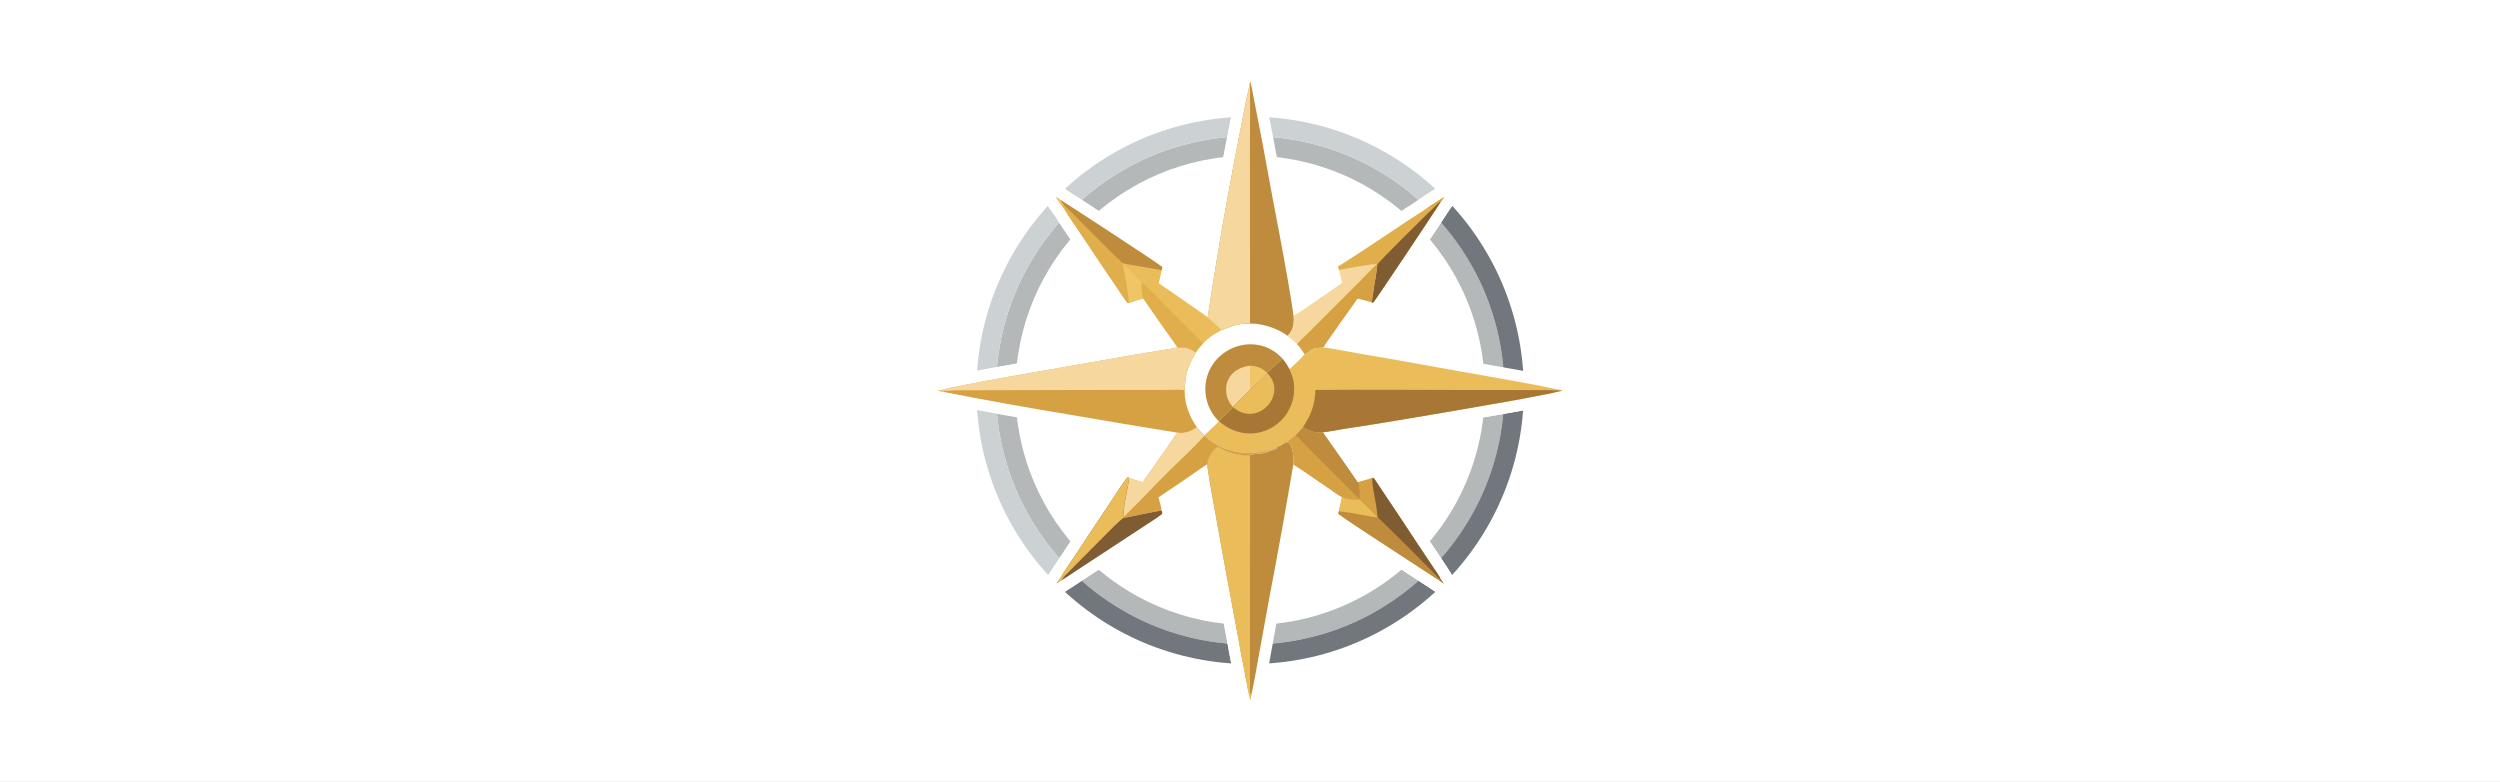
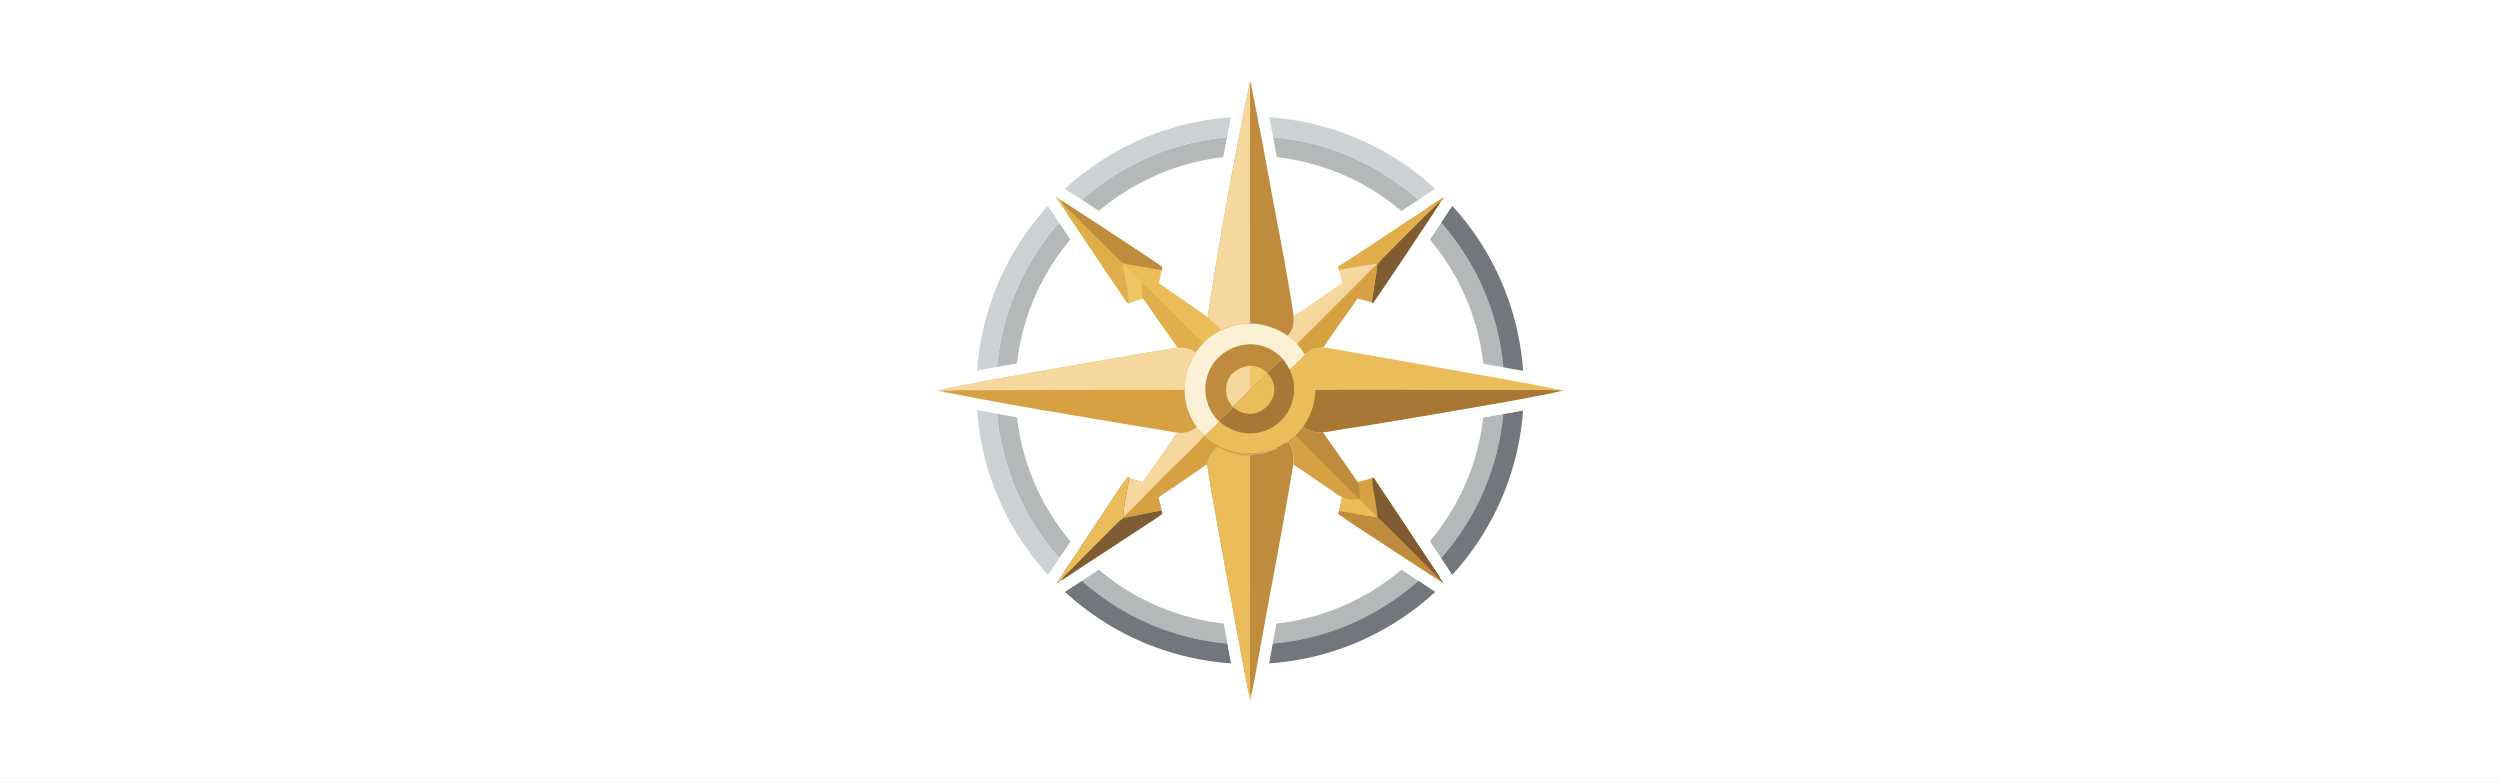
<svg xmlns="http://www.w3.org/2000/svg" width="1600" height="500" viewBox="0 0 1600 500">
  <rect width="1600" height="500" fill="#ffffff" />
  <svg x="563.51" y="13.51" width="472.98" height="472.98" viewBox="0 0 2048 2048">
    <defs>
      <clipPath id="ul">
        <path d="M 2224.326 -176.778 L -175.674 -176.778 L -175.674 2223.222 Z" />
      </clipPath>
      <clipPath id="lr">
        <path d="M 2224.326 -176.778 L 2224.326 2223.222 L -175.674 2223.222 Z" />
      </clipPath>
      <mask id="gaps" maskUnits="userSpaceOnUse" x="0" y="0" width="2048" height="2048">
        <rect width="2048" height="2048" fill="#fff" />
        <g fill="#000" stroke="#000" stroke-width="64" stroke-linejoin="round">
          <path d="M 1024.06 838.028 C 1060.34 837.754 1099.23 850.883 1128.51 872.141 C 1137.54 879.36 1146.24 886.972 1154.59 894.953 C 1162.15 903.128 1169.71 913.459 1175.57 922.907 C 1177.17 923.751 1190.45 913.012 1193.48 911.141 C 1205.16 903.911 1215.81 906.238 1227.78 904.082 C 1258.12 908.274 1293.96 915.614 1324.78 920.924 C 1400.77 933.845 1476.69 947.236 1552.52 961.097 L 1774.9 1000.69 C 1810.55 1007.03 1846.07 1014.09 1881.43 1021.88 C 1882.85 1021.99 1887.29 1022.33 1888.09 1023.64 C 1887.61 1025.2 1883.59 1025.48 1882.31 1025.59 C 1857.25 1031.96 1831.67 1036.57 1806.27 1041.41 C 1767.66 1048.92 1728.94 1055.93 1690.14 1062.44 C 1603.14 1077.79 1516.06 1092.67 1428.89 1107.08 C 1380.79 1115.23 1332.6 1122.91 1284.34 1130.12 C 1272.39 1131.99 1236.33 1139.02 1226.28 1139.3 C 1200.98 1141.69 1191.48 1136.77 1170.46 1125.31 C 1163.73 1133.56 1158.46 1140.72 1150.19 1147.4 C 1146.77 1148.89 1130.73 1161.46 1128.19 1164.36 C 1124.15 1166.61 1119.73 1169.13 1115.86 1171.67 C 1097.3 1183.85 1077.18 1189.63 1055.51 1194.3 C 1051.71 1193.48 1024.47 1197.62 1016.16 1197.08 C 978.601 1194.63 943.06 1184.43 912.805 1161.24 C 907.473 1157.15 902.577 1152.13 897.207 1148.85 L 897.15 1148.12 C 889.921 1141.3 883.278 1133.29 876.978 1125.62 C 857.503 1099.3 843.13 1062.25 842.948 1029.24 C 844.027 978.838 848.822 961.6 873.462 918.577 C 878.155 910.148 887.499 900.084 894.091 892.668 C 910.371 876.017 924.603 866.835 944.789 856.372 C 976.972 844.55 987.644 838.129 1024.06 838.028 z" />
          <path d="M 937.541 1108.88 C 912.64 1085.04 898.699 1049.26 900.228 1014.88 C 905.063 906.198 1040.29 853.244 1114.97 936.296 C 1104.35 943.518 1077.23 971.523 1070.55 974.237 C 1071.3 974.989 1072.04 975.752 1072.76 976.528 C 1069.64 980.557 1058.49 989.794 1054.05 993.516 C 1044.93 1001.16 1034.22 1013.32 1025.28 1020.14 C 1009.67 1036.54 993.349 1054 976.479 1068.98 L 977.484 1070.13 C 966.18 1082.05 947.807 1097.63 938.329 1109.08 L 937.541 1108.88 z" />
          <path d="M 976.479 1068.98 C 966.258 1058.37 959.851 1044.67 958.266 1030.02 C 953.536 986.891 983.348 959.642 1023.93 955.009 C 1048.43 959.032 1050.46 958.272 1070.55 974.237 C 1071.3 974.989 1072.04 975.752 1072.76 976.528 C 1069.64 980.557 1058.49 989.794 1054.05 993.516 C 1044.93 1001.16 1034.22 1013.32 1025.28 1020.14 C 1009.67 1036.54 993.349 1054 976.479 1068.98 z" />
          <path d="M 1023.93 955.009 C 1048.43 959.032 1050.46 958.272 1070.55 974.237 C 1071.3 974.989 1072.04 975.752 1072.76 976.528 C 1069.64 980.557 1058.49 989.794 1054.05 993.516 C 1044.93 1001.16 1034.22 1013.32 1025.28 1020.14 C 1023.29 1010.75 1024.13 966.982 1023.93 955.009 z" />
          <path d="M 1881.43 1021.88 C 1882.85 1021.99 1887.29 1022.33 1888.09 1023.64 C 1887.61 1025.2 1883.59 1025.48 1882.31 1025.59 C 1857.25 1031.96 1831.67 1036.57 1806.27 1041.41 C 1767.66 1048.92 1728.94 1055.93 1690.14 1062.44 C 1603.14 1077.79 1516.06 1092.67 1428.89 1107.08 C 1380.79 1115.23 1332.6 1122.91 1284.34 1130.12 C 1272.39 1131.99 1236.33 1139.02 1226.28 1139.3 C 1200.98 1141.69 1191.48 1136.77 1170.46 1125.31 C 1192.6 1093.75 1204.52 1061.11 1205.18 1022.19 C 1340.25 1020.85 1476.83 1022.23 1612 1022.25 L 1783.37 1022.39 C 1811.48 1022.52 1844.75 1021.92 1872.55 1023.37 C 1876.06 1022.94 1877.99 1022.67 1881.43 1021.88 z" />
          <path d="M 1881.43 1021.88 C 1882.85 1021.99 1887.29 1022.33 1888.09 1023.64 C 1887.61 1025.2 1883.59 1025.48 1882.31 1025.59 C 1878.41 1023.51 1877.03 1024 1872.55 1023.37 C 1876.06 1022.94 1877.99 1022.67 1881.43 1021.88 z" />
          <path d="M 1114.97 936.296 C 1122.62 946.416 1127.07 953.413 1133.37 964.443 C 1137.23 974.227 1142.69 986.454 1144.48 996.676 C 1154.87 1056.05 1122.67 1113.63 1066.59 1134.98 C 1036.29 1146.27 1002.75 1145.08 973.334 1131.66 C 959.122 1125.26 950.209 1118.86 938.329 1109.08 C 947.807 1097.63 966.18 1082.05 977.484 1070.13 L 976.479 1068.98 C 993.349 1054 1009.67 1036.54 1025.28 1020.14 C 1034.22 1013.32 1044.93 1001.16 1054.05 993.516 C 1058.49 989.794 1069.64 980.557 1072.76 976.528 C 1072.04 975.752 1071.3 974.989 1070.55 974.237 C 1077.23 971.523 1104.35 943.518 1114.97 936.296 z" />
          <path d="M 1072.76 976.528 C 1129.68 1034.7 1044.77 1128.16 977.484 1070.13 L 976.479 1068.98 C 993.349 1054 1009.67 1036.54 1025.28 1020.14 C 1034.22 1013.32 1044.93 1001.16 1054.05 993.516 C 1058.49 989.794 1069.64 980.557 1072.76 976.528 z" />
          <path d="M 1128.19 1164.36 L 1128.73 1165.58 L 1126.96 1166.58 L 1128.59 1165.52 L 1126.49 1167.48 C 1129.23 1167.5 1128.26 1167.63 1130.84 1166.73 C 1143.29 1177.74 1146.04 1213.27 1143.97 1229.14 C 1123.6 1350.04 1101.91 1470.71 1078.91 1591.13 L 1050.81 1745.09 C 1043.75 1784.27 1036.16 1829.34 1027.5 1868.09 C 1026.78 1872.66 1025.93 1876.76 1025.03 1881.29 C 1023.29 1874.87 1021.6 1867.99 1020.25 1861.48 L 1019.19 1856.49 C 1018.29 1852.03 1016.64 1844.5 1016.33 1840.18 C 1013.12 1826.96 1010.61 1811.07 1007.98 1797.5 C 1002.03 1767.91 996.461 1738.26 991.259 1708.53 L 948.644 1478.3 L 923.731 1339.47 C 919.271 1316.02 915.169 1292.5 911.427 1268.92 C 909.425 1256.65 906.191 1239.46 905.654 1227.43 C 908.084 1206.4 919.31 1191.97 935.059 1179.05 C 960.288 1194.66 991.269 1205.33 1021.23 1202.7 C 1027.16 1199.43 1054.63 1199.27 1063.08 1196.93 C 1075.31 1193.56 1087.16 1188.05 1099.02 1184.55 L 1099.14 1183.45 C 1092.9 1182.55 1068.58 1197.07 1055.51 1194.3 C 1077.18 1189.63 1097.3 1183.85 1115.86 1171.67 C 1119.73 1169.13 1124.15 1166.61 1128.19 1164.36 z" />
          <path d="M 935.059 1179.05 C 960.288 1194.66 991.269 1205.33 1021.23 1202.7 L 1023.43 1203.71 C 1024.67 1209.61 1024.13 1230.26 1024.12 1237.27 L 1024.16 1304.39 L 1024.02 1591.27 L 1024.01 1777.38 L 1024.03 1827.03 C 1024.08 1833.59 1024.57 1850.49 1023.88 1856.66 C 1024.38 1861.43 1023.6 1865.36 1027.5 1868.09 C 1026.78 1872.66 1025.93 1876.76 1025.03 1881.29 C 1023.29 1874.87 1021.6 1867.99 1020.25 1861.48 L 1019.19 1856.49 C 1018.29 1852.03 1016.64 1844.5 1016.33 1840.18 C 1013.12 1826.96 1010.61 1811.07 1007.98 1797.5 C 1002.03 1767.91 996.461 1738.26 991.259 1708.53 L 948.644 1478.3 L 923.731 1339.47 C 919.271 1316.02 915.169 1292.5 911.427 1268.92 C 909.425 1256.65 906.191 1239.46 905.654 1227.43 C 908.084 1206.4 919.31 1191.97 935.059 1179.05 z" />
          <path d="M 1016.33 1840.18 C 1018.41 1840.67 1021.48 1859.44 1022.13 1862.53 C 1022.56 1857.26 1022.16 1851.11 1022.63 1846.76 L 1022.71 1846.76 C 1023.66 1847.81 1021.9 1854.11 1023.88 1856.66 C 1024.38 1861.43 1023.6 1865.36 1027.5 1868.09 C 1026.78 1872.66 1025.93 1876.76 1025.03 1881.29 C 1023.29 1874.87 1021.6 1867.99 1020.25 1861.48 L 1019.19 1856.49 C 1018.29 1852.03 1016.64 1844.5 1016.33 1840.18 z" />
          <path d="M 823.122 903.863 C 843.646 904.956 856.49 904.258 873.462 918.577 C 848.822 961.6 844.027 978.838 842.948 1029.24 C 843.13 1062.25 857.503 1099.3 876.978 1125.62 C 858.809 1137.24 846.275 1143.48 823.162 1140.81 C 822.88 1140.71 822.598 1140.6 822.316 1140.5 C 723.852 1124.61 625.485 1108.13 527.219 1091.05 C 409.9 1071.9 292.904 1050.81 176.28 1027.8 C 174 1027.29 171.717 1026.86 169.448 1026.32 L 157.901 1023.64 C 161.956 1023.09 166.492 1022.36 170.53 1022.09 C 181.379 1018.29 219.066 1011.13 231.414 1008.72 C 268.462 1001.36 305.58 994.357 342.762 987.709 L 694.704 926.08 L 782.914 911.57 C 790.783 910.265 816.836 906.581 823.122 903.863 z" />
          <path d="M 823.122 903.863 C 843.646 904.956 856.49 904.258 873.462 918.577 C 848.822 961.6 844.027 978.838 842.948 1029.24 C 842.567 1026.09 842.706 1025.28 841.226 1022.47 C 832.149 1021.08 795.351 1022.05 783.677 1022.08 L 662.662 1022.01 L 204.55 1023.13 C 199.794 1024.12 176.418 1023.82 175.277 1025.54 C 175.301 1026.53 175.658 1026.75 176.28 1027.8 C 174 1027.29 171.717 1026.86 169.448 1026.32 L 157.901 1023.64 C 161.956 1023.09 166.492 1022.36 170.53 1022.09 C 181.379 1018.29 219.066 1011.13 231.414 1008.72 C 268.462 1001.36 305.58 994.357 342.762 987.709 L 694.704 926.08 L 782.914 911.57 C 790.783 910.265 816.836 906.581 823.122 903.863 z" />
          <path d="M 157.901 1023.64 C 161.956 1023.09 166.492 1022.36 170.53 1022.09 C 180.546 1024.73 193.744 1022.6 204.55 1023.13 C 199.794 1024.12 176.418 1023.82 175.277 1025.54 C 175.301 1026.53 175.658 1026.75 176.28 1027.8 C 174 1027.29 171.717 1026.86 169.448 1026.32 L 157.901 1023.64 z" />
          <path d="M 1023.87 170.767 C 1026.88 166.392 1026.68 173.591 1027.32 177.084 C 1047.97 280.378 1067.59 383.876 1086.17 487.561 C 1106.3 594.376 1129.23 709.498 1144.81 816.851 C 1146.85 838.574 1144.26 855.804 1128.51 872.141 C 1099.23 850.883 1060.34 837.754 1024.06 838.028 C 987.644 838.129 976.972 844.55 944.789 856.372 C 935.555 846.359 917.724 831.775 906.674 820.833 C 929.229 671.434 954.753 522.498 983.231 374.114 L 1013.09 220.497 C 1016.32 204.193 1021.09 186.448 1023.87 170.767 z" />
          <path d="M 1023.87 170.767 C 1026.88 166.392 1026.68 173.591 1027.32 177.084 L 1023.87 180.007 C 1024.87 240.172 1023.78 302.422 1023.78 362.78 L 1024.06 838.028 C 987.644 838.129 976.972 844.55 944.789 856.372 C 935.555 846.359 917.724 831.775 906.674 820.833 C 929.229 671.434 954.753 522.498 983.231 374.114 L 1013.09 220.497 C 1016.32 204.193 1021.09 186.448 1023.87 170.767 z" />
          <path d="M 1023.87 170.767 C 1026.88 166.392 1026.68 173.591 1027.32 177.084 L 1023.87 180.007 C 1023.8 176.903 1023.9 173.873 1023.87 170.767 z" />
          <path d="M 486.349 487.494 C 488.979 489.217 497.744 494.385 499.191 496.164 C 520.755 509.165 777.597 677.015 780.908 681.867 C 780.378 685.673 780.108 686.789 779.049 690.506 C 776.939 703.161 774.163 713.993 771.042 726.434 C 800.293 746.264 829.382 766.331 858.307 786.633 C 873.239 797.095 892.507 809.829 906.674 820.833 C 917.724 831.775 935.555 846.359 944.789 856.372 C 924.603 866.835 910.371 876.017 894.091 892.668 C 887.499 900.084 878.155 910.148 873.462 918.577 C 856.49 904.258 843.646 904.956 823.122 903.863 C 790.986 858.918 759.258 813.683 727.941 768.164 C 720.428 770.404 693.876 778.412 687.498 781.549 L 684.609 780.922 C 680.011 776.279 670.004 760.406 665.505 753.859 L 622.706 690.99 L 555.158 590.001 C 541.279 569.377 521.842 541.821 509.673 520.853 C 503.662 513.59 492.016 495.914 486.349 487.494 z" />
          <path d="M 486.349 487.494 C 488.979 489.217 497.744 494.385 499.191 496.164 C 520.755 509.165 777.597 677.015 780.908 681.867 C 780.378 685.673 780.108 686.789 779.049 690.506 C 755.337 684.87 730.845 682.077 706.851 677.606 C 694.22 675.253 682.496 673.979 670.156 669.891 C 670.503 671.001 671.117 673.287 671.676 674.326 C 683.733 676.517 714.257 717.517 723.969 723.89 C 723.487 741.272 723.166 751.284 727.941 768.164 C 720.428 770.404 693.876 778.412 687.498 781.549 L 684.609 780.922 C 680.011 776.279 670.004 760.406 665.505 753.859 L 622.706 690.99 L 555.158 590.001 C 541.279 569.377 521.842 541.821 509.673 520.853 C 503.662 513.59 492.016 495.914 486.349 487.494 z" />
          <path d="M 499.191 496.164 C 520.755 509.165 777.597 677.015 780.908 681.867 C 780.378 685.673 780.108 686.789 779.049 690.506 C 755.337 684.87 730.845 682.077 706.851 677.606 C 694.22 675.253 682.496 673.979 670.156 669.891 C 668.682 667.977 657.773 657.916 655.068 655.291 C 644.853 645.355 634.724 635.33 624.681 625.219 C 601.57 602.118 578.001 579.568 555.266 556.097 C 540.216 540.561 524.808 525.324 508.958 510.605 C 505.326 506.614 499.562 501.615 499.191 496.164 z" />
          <path d="M 671.676 674.326 C 683.733 676.517 714.257 717.517 723.969 723.89 C 723.487 741.272 723.166 751.284 727.941 768.164 C 720.428 770.404 693.876 778.412 687.498 781.549 C 691.019 771.286 674.213 692.03 671.676 674.326 z" />
          <path d="M 486.349 487.494 C 488.979 489.217 497.744 494.385 499.191 496.164 C 499.562 501.615 505.326 506.614 508.958 510.605 C 504.384 509.527 505.795 508.237 502.583 506.162 C 501.849 509.209 508.735 513.289 509.673 520.853 C 503.662 513.59 492.016 495.914 486.349 487.494 z" />
          <path d="M 723.969 723.89 C 732.72 729.653 769.984 768.42 780.118 778.653 L 894.091 892.668 C 887.499 900.084 878.155 910.148 873.462 918.577 C 856.49 904.258 843.646 904.956 823.122 903.863 C 790.986 858.918 759.258 813.683 727.941 768.164 C 723.166 751.284 723.487 741.272 723.969 723.89 z" />
          <path d="M 1170.46 1125.31 C 1191.48 1136.77 1200.98 1141.69 1226.28 1139.3 C 1227.69 1142.91 1244.64 1166.43 1247.78 1170.9 L 1301.9 1248.03 C 1305.17 1252.7 1320.05 1275.36 1322.42 1277.93 C 1335.3 1273.65 1352.24 1269.92 1363.91 1265.32 C 1366.81 1266.23 1367.27 1266.69 1369.34 1269.79 C 1379.99 1285.77 1390.65 1301.97 1401.38 1317.87 C 1429.7 1359.79 1457.67 1401.94 1485.29 1444.32 L 1532.46 1514.92 C 1536.77 1521.48 1547.34 1536.62 1550.79 1543.03 L 1550.13 1546.83 C 1550.22 1548.62 1549.36 1548.62 1548.03 1549.72 L 1373 1435.48 C 1339.44 1413.42 1302.45 1389.55 1269.82 1366.34 C 1268.57 1362.64 1269.41 1362.4 1270.41 1357.87 C 1273.71 1345.66 1276.04 1331.94 1279.02 1319.39 C 1264.63 1312.2 1250.56 1300.34 1237.07 1291.65 C 1207.04 1272.3 1174.5 1247.13 1143.97 1229.14 C 1146.04 1213.27 1143.29 1177.74 1130.84 1166.73 C 1128.26 1167.63 1129.23 1167.5 1126.49 1167.48 L 1128.59 1165.52 L 1126.96 1166.58 L 1128.73 1165.58 L 1128.19 1164.36 C 1130.73 1161.46 1146.77 1148.89 1150.19 1147.4 C 1158.46 1140.72 1163.73 1133.56 1170.46 1125.31 z" />
          <path d="M 1363.91 1265.32 C 1366.81 1266.23 1367.27 1266.69 1369.34 1269.79 C 1379.99 1285.77 1390.65 1301.97 1401.38 1317.87 C 1429.7 1359.79 1457.67 1401.94 1485.29 1444.32 L 1532.46 1514.92 C 1536.77 1521.48 1547.34 1536.62 1550.79 1543.03 L 1550.13 1546.83 C 1550.22 1548.62 1549.36 1548.62 1548.03 1549.72 L 1373 1435.48 C 1339.44 1413.42 1302.45 1389.55 1269.82 1366.34 C 1268.57 1362.64 1269.41 1362.4 1270.41 1357.87 C 1306.15 1361.82 1339.83 1370.22 1376.31 1375.33 L 1378.52 1375.77 C 1377.69 1371.21 1375.72 1361.19 1375.54 1356.9 C 1374.69 1336.52 1359.88 1282.14 1363.91 1265.32 z" />
          <path d="M 1363.91 1265.32 C 1366.81 1266.23 1367.27 1266.69 1369.34 1269.79 C 1379.99 1285.77 1390.65 1301.97 1401.38 1317.87 C 1429.7 1359.79 1457.67 1401.94 1485.29 1444.32 L 1532.46 1514.92 C 1536.77 1521.48 1547.34 1536.62 1550.79 1543.03 L 1550.13 1546.83 C 1547.25 1542.33 1384.41 1379.36 1378.52 1375.77 C 1377.69 1371.21 1375.72 1361.19 1375.54 1356.9 C 1374.69 1336.52 1359.88 1282.14 1363.91 1265.32 z" />
          <path d="M 1170.46 1125.31 C 1191.48 1136.77 1200.98 1141.69 1226.28 1139.3 C 1227.69 1142.91 1244.64 1166.43 1247.78 1170.9 L 1301.9 1248.03 C 1305.17 1252.7 1320.05 1275.36 1322.42 1277.93 L 1323.92 1278.81 C 1327.64 1284.85 1327.94 1316.44 1327.95 1325.12 C 1315.64 1314 1298.43 1295.59 1286.08 1283.36 L 1191.98 1189.63 C 1179.16 1176.75 1163.25 1158.94 1150.19 1147.4 C 1158.46 1140.72 1163.73 1133.56 1170.46 1125.31 z" />
          <path d="M 1279.02 1319.39 C 1297.33 1326.69 1308.22 1326.46 1328.08 1325.89 C 1337.81 1335.34 1369.49 1365.67 1376.31 1375.33 C 1339.83 1370.22 1306.15 1361.82 1270.41 1357.87 C 1273.71 1345.66 1276.04 1331.94 1279.02 1319.39 z" />
          <path d="M 1513.22 519.501 C 1526.36 509.753 1547.14 497.409 1561.56 487.964 C 1560.05 490.487 1555.72 497.725 1553.5 499.467 C 1539.77 521.673 1367.9 779.322 1365.48 779.896 C 1363.84 780.284 1362.94 779.944 1361.38 779.473 C 1350.57 775.423 1333.62 771.632 1321.96 768.8 C 1301.18 799.342 1278.58 829.229 1257.68 859.752 C 1248.59 873.038 1235.44 890.292 1227.78 904.082 C 1215.81 906.238 1205.16 903.911 1193.48 911.141 C 1190.45 913.012 1177.17 923.751 1175.57 922.907 C 1169.71 913.459 1162.15 903.128 1154.59 894.953 C 1146.24 886.972 1137.54 879.36 1128.51 872.141 C 1144.26 855.804 1146.85 838.574 1144.81 816.851 C 1163.76 805.567 1183.74 791.501 1202 778.972 L 1279.28 725.582 C 1276.55 713.544 1273.64 701.547 1270.55 689.597 L 1267.83 680.429 C 1349.68 629.24 1431.37 571.958 1513.22 519.501 z" />
          <path d="M 1513.22 519.501 C 1526.36 509.753 1547.14 497.409 1561.56 487.964 C 1560.05 490.487 1555.72 497.725 1553.5 499.467 C 1539.77 521.673 1367.9 779.322 1365.48 779.896 C 1363.84 780.284 1362.94 779.944 1361.38 779.473 C 1361.73 773.394 1364.43 760.725 1365.21 754.008 C 1368.11 729.137 1375.03 699.015 1376.86 674.679 L 1375.29 673.605 C 1366.98 671.955 1282.2 686.718 1270.55 689.597 L 1267.83 680.429 C 1349.68 629.24 1431.37 571.958 1513.22 519.501 z" />
          <path d="M 1518.14 531.207 C 1525.91 525.269 1544.95 502.49 1553.5 499.467 C 1539.77 521.673 1367.9 779.322 1365.48 779.896 C 1363.84 780.284 1362.94 779.944 1361.38 779.473 C 1361.73 773.394 1364.43 760.725 1365.21 754.008 C 1368.11 729.137 1375.03 699.015 1376.86 674.679 C 1380.53 666.545 1500.24 549.528 1518.14 531.207 z" />
          <path d="M 1513.22 519.501 C 1526.36 509.753 1547.14 497.409 1561.56 487.964 C 1560.05 490.487 1555.72 497.725 1553.5 499.467 C 1544.95 502.49 1525.91 525.269 1518.14 531.207 C 1518.92 527.202 1543.18 503.973 1547.26 500.433 C 1541.02 503.881 1517.61 519.268 1513.22 519.501 z" />
          <path d="M 1375.29 673.605 L 1376.86 674.679 C 1375.03 699.015 1368.11 729.137 1365.21 754.008 C 1364.43 760.725 1361.73 773.394 1361.38 779.473 C 1350.57 775.423 1333.62 771.632 1321.96 768.8 C 1301.18 799.342 1278.58 829.229 1257.68 859.752 C 1248.59 873.038 1235.44 890.292 1227.78 904.082 C 1215.81 906.238 1205.16 903.911 1193.48 911.141 C 1190.45 913.012 1177.17 923.751 1175.57 922.907 C 1169.71 913.459 1162.15 903.128 1154.59 894.953 C 1161.72 886.625 1176.21 872.996 1184.39 864.846 L 1241.87 807.526 L 1325.73 723.689 C 1341.91 707.349 1358.72 689.399 1375.29 673.605 z" />
          <path d="M 876.978 1125.62 C 883.278 1133.29 889.921 1141.3 897.15 1148.12 L 897.207 1148.85 C 902.577 1152.13 907.473 1157.15 912.805 1161.24 C 943.06 1184.43 978.601 1194.63 1016.16 1197.08 C 1024.47 1197.62 1051.71 1193.48 1055.51 1194.3 C 1068.58 1197.07 1092.9 1182.55 1099.14 1183.45 L 1099.02 1184.55 C 1087.16 1188.05 1075.31 1193.56 1063.08 1196.93 C 1054.63 1199.27 1027.16 1199.43 1021.23 1202.7 C 991.269 1205.33 960.288 1194.66 935.059 1179.05 C 919.31 1191.97 908.084 1206.4 905.654 1227.43 C 860.901 1258.76 815.793 1289.58 770.338 1319.88 C 773.374 1330.29 777.643 1345.8 779.439 1356.52 C 748.651 1360.35 706.018 1371.33 673.72 1376.7 L 673.266 1374.57 C 670.374 1352.52 686.88 1292.02 688.912 1265.21 C 695.156 1269.3 718.541 1275.29 726.822 1277.65 C 735.59 1265.02 821.6 1143.46 822.316 1140.5 C 822.598 1140.6 822.88 1140.71 823.162 1140.81 C 846.275 1143.48 858.809 1137.24 876.978 1125.62 z" />
          <path d="M 876.978 1125.62 C 883.278 1133.29 889.921 1141.3 897.15 1148.12 L 897.207 1148.85 C 874.234 1176.07 832.838 1214.33 806.52 1240.04 C 762.171 1283.36 717.694 1332.25 673.266 1374.57 C 670.374 1352.52 686.88 1292.02 688.912 1265.21 C 695.156 1269.3 718.541 1275.29 726.822 1277.65 C 735.59 1265.02 821.6 1143.46 822.316 1140.5 C 822.598 1140.6 822.88 1140.71 823.162 1140.81 C 846.275 1143.48 858.809 1137.24 876.978 1125.62 z" />
          <path d="M 500.164 1540.82 C 506.745 1528.11 529.023 1496.67 538.169 1482.87 C 564.176 1442.79 590.553 1402.96 617.298 1363.38 L 659.326 1299.78 C 666.583 1288.76 674.568 1276.76 682.629 1266.15 C 684.154 1264.14 686.2 1264.97 688.912 1265.21 C 686.88 1292.02 670.374 1352.52 673.266 1374.57 L 673.72 1376.7 C 706.018 1371.33 748.651 1360.35 779.439 1356.52 C 780.309 1360.03 781.634 1363 780.266 1366.12 C 766.329 1377.02 744.923 1390.25 729.738 1400.28 L 633.324 1463.57 L 543.718 1522.27 C 532.716 1529.47 510.457 1545 499.316 1550.76 C 497.974 1552.38 490.387 1556.7 488.016 1558.22 C 489.907 1555.27 498.084 1542.28 500.164 1540.82 z" />
          <path d="M 500.164 1540.82 C 506.745 1528.11 529.023 1496.67 538.169 1482.87 C 564.176 1442.79 590.553 1402.96 617.298 1363.38 L 659.326 1299.78 C 666.583 1288.76 674.568 1276.76 682.629 1266.15 C 684.154 1264.14 686.2 1264.97 688.912 1265.21 C 686.88 1292.02 670.374 1352.52 673.266 1374.57 L 673.72 1376.7 C 665.14 1381.28 634.641 1412.51 625.508 1421.58 L 510.858 1537.09 L 508.981 1537.68 C 504.179 1539.04 506.225 1540.44 500.164 1540.82 z" />
          <path d="M 500.164 1540.82 C 506.225 1540.44 504.179 1539.04 508.981 1537.68 L 510.858 1537.09 C 506.192 1543.28 503.486 1545.56 499.316 1550.76 C 497.974 1552.38 490.387 1556.7 488.016 1558.22 C 489.907 1555.27 498.084 1542.28 500.164 1540.82 z" />
          <path d="M 1550.79 1543.03 C 1554.98 1548.19 1558.06 1553.54 1561.38 1559.21 C 1557.9 1556.96 1551.03 1552.43 1548.03 1549.72 C 1549.36 1548.62 1550.22 1548.62 1550.13 1546.83 L 1550.79 1543.03 z" />
        </g>
      </mask>
      <mask id="hub" maskUnits="userSpaceOnUse" x="0" y="0" width="2048" height="2048">
        <rect width="2048" height="2048" fill="#fff" />
        <path fill="#000" d="M 1024.06 838.028 C 1060.34 837.754 1099.23 850.883 1128.51 872.141 C 1137.54 879.36 1146.24 886.972 1154.59 894.953 C 1162.15 903.128 1169.71 913.459 1175.57 922.907 C 1169.61 930.685 1141.8 957.698 1133.37 964.443 C 1127.07 953.413 1122.62 946.416 1114.97 936.296 C 1104.35 943.518 1077.23 971.523 1070.55 974.237 C 1071.3 974.989 1072.04 975.752 1072.76 976.528 C 1069.64 980.557 1058.49 989.794 1054.05 993.516 C 1044.93 1001.16 1034.22 1013.32 1025.28 1020.14 C 1009.67 1036.54 993.349 1054 976.479 1068.98 L 977.484 1070.13 C 966.18 1082.05 947.807 1097.63 938.329 1109.08 L 937.541 1108.88 C 932.408 1116.43 905.688 1139.43 897.15 1148.12 C 889.921 1141.3 883.278 1133.29 876.978 1125.62 C 857.503 1099.3 843.13 1062.25 842.948 1029.24 C 844.027 978.838 848.822 961.6 873.462 918.577 C 878.155 910.148 887.499 900.084 894.091 892.668 C 910.371 876.017 924.603 866.835 944.789 856.372 C 976.972 844.55 987.644 838.129 1024.06 838.028 z" />
      </mask>
    </defs>
    <g mask="url(#gaps)">
      <path clip-path="url(#ul)" fill="#b4b8b9" fill-rule="evenodd" d="M 1728.796 1023.222 A 704.47 704.47 0 1 0 319.856 1023.222 A 704.47 704.47 0 1 0 1728.796 1023.222 Z M 1674.796 1023.222 A 650.47 650.47 0 1 1 373.856 1023.222 A 650.47 650.47 0 1 1 1674.796 1023.222 Z" />
      <path clip-path="url(#lr)" fill="#b4b8b9" fill-rule="evenodd" d="M 1728.796 1023.222 A 704.47 704.47 0 1 0 319.856 1023.222 A 704.47 704.47 0 1 0 1728.796 1023.222 Z M 1674.796 1023.222 A 650.47 650.47 0 1 1 373.856 1023.222 A 650.47 650.47 0 1 1 1674.796 1023.222 Z" />
      <path clip-path="url(#ul)" fill="#ccd1d4" fill-rule="evenodd" d="M 1782.796 1023.222 A 758.47 758.47 0 1 0 265.856 1023.222 A 758.47 758.47 0 1 0 1782.796 1023.222 Z M 1728.796 1023.222 A 704.47 704.47 0 1 1 319.856 1023.222 A 704.47 704.47 0 1 1 1728.796 1023.222 Z" />
      <path clip-path="url(#lr)" fill="#72767d" fill-rule="evenodd" d="M 1782.796 1023.222 A 758.47 758.47 0 1 0 265.856 1023.222 A 758.47 758.47 0 1 0 1782.796 1023.222 Z M 1728.796 1023.222 A 704.47 704.47 0 1 1 319.856 1023.222 A 704.47 704.47 0 1 1 1728.796 1023.222 Z" />
    </g>
    <g mask="url(#hub)">
      <path transform="translate(0,0)" fill="rgb(234,188,90)" d="M 1024.06 838.028 C 1060.34 837.754 1099.23 850.883 1128.51 872.141 C 1137.54 879.36 1146.24 886.972 1154.59 894.953 C 1162.15 903.128 1169.71 913.459 1175.57 922.907 C 1177.17 923.751 1190.45 913.012 1193.48 911.141 C 1205.16 903.911 1215.81 906.238 1227.78 904.082 C 1258.12 908.274 1293.96 915.614 1324.78 920.924 C 1400.77 933.845 1476.69 947.236 1552.52 961.097 L 1774.9 1000.69 C 1810.55 1007.03 1846.07 1014.09 1881.43 1021.88 C 1882.85 1021.99 1887.29 1022.33 1888.09 1023.64 C 1887.61 1025.2 1883.59 1025.48 1882.31 1025.59 C 1857.25 1031.96 1831.67 1036.57 1806.27 1041.41 C 1767.66 1048.92 1728.94 1055.93 1690.14 1062.44 C 1603.14 1077.79 1516.06 1092.67 1428.89 1107.08 C 1380.79 1115.23 1332.6 1122.91 1284.34 1130.12 C 1272.39 1131.99 1236.33 1139.02 1226.28 1139.3 C 1200.98 1141.69 1191.48 1136.77 1170.46 1125.31 C 1163.73 1133.56 1158.46 1140.72 1150.19 1147.4 C 1146.77 1148.89 1130.73 1161.46 1128.19 1164.36 C 1124.15 1166.61 1119.73 1169.13 1115.86 1171.67 C 1097.3 1183.85 1077.18 1189.63 1055.51 1194.3 C 1051.71 1193.48 1024.47 1197.62 1016.16 1197.08 C 978.601 1194.63 943.06 1184.43 912.805 1161.24 C 907.473 1157.15 902.577 1152.13 897.207 1148.85 L 897.15 1148.12 C 889.921 1141.3 883.278 1133.29 876.978 1125.62 C 857.503 1099.3 843.13 1062.25 842.948 1029.24 C 844.027 978.838 848.822 961.6 873.462 918.577 C 878.155 910.148 887.499 900.084 894.091 892.668 C 910.371 876.017 924.603 866.835 944.789 856.372 C 976.972 844.55 987.644 838.129 1024.06 838.028 z" />
    </g>
+     <path fill="rgb(252,240,214)" d="M 1024.06 838.028 C 1060.34 837.754 1099.23 850.883 1128.51 872.141 C 1137.54 879.36 1146.24 886.972 1154.59 894.953 C 1162.15 903.128 1169.71 913.459 1175.57 922.907 C 1169.61 930.685 1141.8 957.698 1133.37 964.443 C 1127.07 953.413 1122.62 946.416 1114.97 936.296 C 1104.35 943.518 1077.23 971.523 1070.55 974.237 C 1071.3 974.989 1072.04 975.752 1072.76 976.528 C 1069.64 980.557 1058.49 989.794 1054.05 993.516 C 1044.93 1001.16 1034.22 1013.32 1025.28 1020.14 C 1009.67 1036.54 993.349 1054 976.479 1068.98 L 977.484 1070.13 C 966.18 1082.05 947.807 1097.63 938.329 1109.08 L 937.541 1108.88 C 932.408 1116.43 905.688 1139.43 897.15 1148.12 C 889.921 1141.3 883.278 1133.29 876.978 1125.62 C 857.503 1099.3 843.13 1062.25 842.948 1029.24 C 844.027 978.838 848.822 961.6 873.462 918.577 C 878.155 910.148 887.499 900.084 894.091 892.668 C 910.371 876.017 924.603 866.835 944.789 856.372 C 976.972 844.55 987.644 838.129 1024.06 838.028 z" />
    <path transform="translate(0,0)" fill="rgb(191,140,61)" d="M 937.541 1108.88 C 912.64 1085.04 898.699 1049.26 900.228 1014.88 C 905.063 906.198 1040.29 853.244 1114.97 936.296 C 1104.35 943.518 1077.23 971.523 1070.55 974.237 C 1071.3 974.989 1072.04 975.752 1072.76 976.528 C 1069.64 980.557 1058.49 989.794 1054.05 993.516 C 1044.93 1001.16 1034.22 1013.32 1025.28 1020.14 C 1009.67 1036.54 993.349 1054 976.479 1068.98 L 977.484 1070.13 C 966.18 1082.05 947.807 1097.63 938.329 1109.08 L 937.541 1108.88 z" />
    <path transform="translate(0,0)" fill="rgb(246,216,159)" d="M 976.479 1068.98 C 966.258 1058.37 959.851 1044.67 958.266 1030.02 C 953.536 986.891 983.348 959.642 1023.93 955.009 C 1048.43 959.032 1050.46 958.272 1070.55 974.237 C 1071.3 974.989 1072.04 975.752 1072.76 976.528 C 1069.64 980.557 1058.49 989.794 1054.05 993.516 C 1044.93 1001.16 1034.22 1013.32 1025.28 1020.14 C 1009.67 1036.54 993.349 1054 976.479 1068.98 z" />
    <path transform="translate(0,0)" fill="rgb(240,197,102)" d="M 1023.93 955.009 C 1048.43 959.032 1050.46 958.272 1070.55 974.237 C 1071.3 974.989 1072.04 975.752 1072.76 976.528 C 1069.64 980.557 1058.49 989.794 1054.05 993.516 C 1044.93 1001.16 1034.22 1013.32 1025.28 1020.14 C 1023.29 1010.75 1024.13 966.982 1023.93 955.009 z" />
    <path transform="translate(0,0)" fill="rgb(168,119,53)" d="M 1881.43 1021.88 C 1882.85 1021.99 1887.29 1022.33 1888.09 1023.64 C 1887.61 1025.2 1883.59 1025.48 1882.31 1025.59 C 1857.25 1031.96 1831.67 1036.57 1806.27 1041.41 C 1767.66 1048.92 1728.94 1055.93 1690.14 1062.44 C 1603.14 1077.79 1516.06 1092.67 1428.89 1107.08 C 1380.79 1115.23 1332.6 1122.91 1284.34 1130.12 C 1272.39 1131.99 1236.33 1139.02 1226.28 1139.3 C 1200.98 1141.69 1191.48 1136.77 1170.46 1125.31 C 1192.6 1093.75 1204.52 1061.11 1205.18 1022.19 C 1340.25 1020.85 1476.83 1022.23 1612 1022.25 L 1783.37 1022.39 C 1811.48 1022.52 1844.75 1021.92 1872.55 1023.37 C 1876.06 1022.94 1877.99 1022.67 1881.43 1021.88 z" />
    <path transform="translate(0,0)" fill="rgb(213,161,66)" d="M 1881.43 1021.88 C 1882.85 1021.99 1887.29 1022.33 1888.09 1023.64 C 1887.61 1025.2 1883.59 1025.48 1882.31 1025.59 C 1878.41 1023.51 1877.03 1024 1872.55 1023.37 C 1876.06 1022.94 1877.99 1022.67 1881.43 1021.88 z" />
    <path transform="translate(0,0)" fill="rgb(168,119,53)" d="M 1114.97 936.296 C 1122.62 946.416 1127.07 953.413 1133.37 964.443 C 1137.23 974.227 1142.69 986.454 1144.48 996.676 C 1154.87 1056.05 1122.67 1113.63 1066.59 1134.98 C 1036.29 1146.27 1002.75 1145.08 973.334 1131.66 C 959.122 1125.26 950.209 1118.86 938.329 1109.08 C 947.807 1097.63 966.18 1082.05 977.484 1070.13 L 976.479 1068.98 C 993.349 1054 1009.67 1036.54 1025.28 1020.14 C 1034.22 1013.32 1044.93 1001.16 1054.05 993.516 C 1058.49 989.794 1069.64 980.557 1072.76 976.528 C 1072.04 975.752 1071.3 974.989 1070.55 974.237 C 1077.23 971.523 1104.35 943.518 1114.97 936.296 z" />
    <path transform="translate(0,0)" fill="rgb(234,188,90)" d="M 1072.76 976.528 C 1129.68 1034.7 1044.77 1128.16 977.484 1070.13 L 976.479 1068.98 C 993.349 1054 1009.67 1036.54 1025.28 1020.14 C 1034.22 1013.32 1044.93 1001.16 1054.05 993.516 C 1058.49 989.794 1069.64 980.557 1072.76 976.528 z" />
    <path transform="translate(0,0)" fill="rgb(191,140,61)" d="M 1128.19 1164.36 L 1128.73 1165.58 L 1126.96 1166.58 L 1128.59 1165.52 L 1126.49 1167.48 C 1129.23 1167.5 1128.26 1167.63 1130.84 1166.73 C 1143.29 1177.74 1146.04 1213.27 1143.97 1229.14 C 1123.6 1350.04 1101.91 1470.71 1078.91 1591.13 L 1050.81 1745.09 C 1043.75 1784.27 1036.16 1829.34 1027.5 1868.09 C 1026.78 1872.66 1025.93 1876.76 1025.03 1881.29 C 1023.29 1874.87 1021.6 1867.99 1020.25 1861.48 L 1019.19 1856.49 C 1018.29 1852.03 1016.64 1844.5 1016.33 1840.18 C 1013.12 1826.96 1010.61 1811.07 1007.98 1797.5 C 1002.03 1767.91 996.461 1738.26 991.259 1708.53 L 948.644 1478.3 L 923.731 1339.47 C 919.271 1316.02 915.169 1292.5 911.427 1268.92 C 909.425 1256.65 906.191 1239.46 905.654 1227.43 C 908.084 1206.4 919.31 1191.97 935.059 1179.05 C 960.288 1194.66 991.269 1205.33 1021.23 1202.7 C 1027.16 1199.43 1054.63 1199.27 1063.08 1196.93 C 1075.31 1193.56 1087.16 1188.05 1099.02 1184.55 L 1099.14 1183.45 C 1092.9 1182.55 1068.58 1197.07 1055.51 1194.3 C 1077.18 1189.63 1097.3 1183.85 1115.86 1171.67 C 1119.73 1169.13 1124.15 1166.61 1128.19 1164.36 z" />
    <path transform="translate(0,0)" fill="rgb(234,188,90)" d="M 935.059 1179.05 C 960.288 1194.66 991.269 1205.33 1021.23 1202.7 L 1023.43 1203.71 C 1024.67 1209.61 1024.13 1230.26 1024.12 1237.27 L 1024.16 1304.39 L 1024.02 1591.27 L 1024.01 1777.38 L 1024.03 1827.03 C 1024.08 1833.59 1024.57 1850.49 1023.88 1856.66 C 1024.38 1861.43 1023.6 1865.36 1027.5 1868.09 C 1026.78 1872.66 1025.93 1876.76 1025.03 1881.29 C 1023.29 1874.87 1021.6 1867.99 1020.25 1861.48 L 1019.19 1856.49 C 1018.29 1852.03 1016.64 1844.5 1016.33 1840.18 C 1013.12 1826.96 1010.61 1811.07 1007.98 1797.5 C 1002.03 1767.91 996.461 1738.26 991.259 1708.53 L 948.644 1478.3 L 923.731 1339.47 C 919.271 1316.02 915.169 1292.5 911.427 1268.92 C 909.425 1256.65 906.191 1239.46 905.654 1227.43 C 908.084 1206.4 919.31 1191.97 935.059 1179.05 z" />
    <path transform="translate(0,0)" fill="rgb(240,197,102)" d="M 1016.33 1840.18 C 1018.41 1840.67 1021.48 1859.44 1022.13 1862.53 C 1022.56 1857.26 1022.16 1851.11 1022.63 1846.76 L 1022.71 1846.76 C 1023.66 1847.81 1021.9 1854.11 1023.88 1856.66 C 1024.38 1861.43 1023.6 1865.36 1027.5 1868.09 C 1026.78 1872.66 1025.93 1876.76 1025.03 1881.29 C 1023.29 1874.87 1021.6 1867.99 1020.25 1861.48 L 1019.19 1856.49 C 1018.29 1852.03 1016.64 1844.5 1016.33 1840.18 z" />
    <path transform="translate(0,0)" fill="rgb(213,161,66)" d="M 823.122 903.863 C 843.646 904.956 856.49 904.258 873.462 918.577 C 848.822 961.6 844.027 978.838 842.948 1029.24 C 843.13 1062.25 857.503 1099.3 876.978 1125.62 C 858.809 1137.24 846.275 1143.48 823.162 1140.81 C 822.88 1140.71 822.598 1140.6 822.316 1140.5 C 723.852 1124.61 625.485 1108.13 527.219 1091.05 C 409.9 1071.9 292.904 1050.81 176.28 1027.8 C 174 1027.29 171.717 1026.86 169.448 1026.32 L 157.901 1023.64 C 161.956 1023.09 166.492 1022.36 170.53 1022.09 C 181.379 1018.29 219.066 1011.13 231.414 1008.72 C 268.462 1001.36 305.58 994.357 342.762 987.709 L 694.704 926.08 L 782.914 911.57 C 790.783 910.265 816.836 906.581 823.122 903.863 z" />
    <path transform="translate(0,0)" fill="rgb(246,216,159)" d="M 823.122 903.863 C 843.646 904.956 856.49 904.258 873.462 918.577 C 848.822 961.6 844.027 978.838 842.948 1029.24 C 842.567 1026.09 842.706 1025.28 841.226 1022.47 C 832.149 1021.08 795.351 1022.05 783.677 1022.08 L 662.662 1022.01 L 204.55 1023.13 C 199.794 1024.12 176.418 1023.82 175.277 1025.54 C 175.301 1026.53 175.658 1026.75 176.28 1027.8 C 174 1027.29 171.717 1026.86 169.448 1026.32 L 157.901 1023.64 C 161.956 1023.09 166.492 1022.36 170.53 1022.09 C 181.379 1018.29 219.066 1011.13 231.414 1008.72 C 268.462 1001.36 305.58 994.357 342.762 987.709 L 694.704 926.08 L 782.914 911.57 C 790.783 910.265 816.836 906.581 823.122 903.863 z" />
    <path transform="translate(0,0)" fill="rgb(240,197,102)" d="M 157.901 1023.64 C 161.956 1023.09 166.492 1022.36 170.53 1022.09 C 180.546 1024.73 193.744 1022.6 204.55 1023.13 C 199.794 1024.12 176.418 1023.82 175.277 1025.54 C 175.301 1026.53 175.658 1026.75 176.28 1027.8 C 174 1027.29 171.717 1026.86 169.448 1026.32 L 157.901 1023.64 z" />
    <path transform="translate(0,0)" fill="rgb(191,140,61)" d="M 1023.87 170.767 C 1026.88 166.392 1026.68 173.591 1027.32 177.084 C 1047.97 280.378 1067.59 383.876 1086.17 487.561 C 1106.3 594.376 1129.23 709.498 1144.81 816.851 C 1146.85 838.574 1144.26 855.804 1128.51 872.141 C 1099.23 850.883 1060.34 837.754 1024.06 838.028 C 987.644 838.129 976.972 844.55 944.789 856.372 C 935.555 846.359 917.724 831.775 906.674 820.833 C 929.229 671.434 954.753 522.498 983.231 374.114 L 1013.09 220.497 C 1016.32 204.193 1021.09 186.448 1023.87 170.767 z" />
    <path transform="translate(0,0)" fill="rgb(246,216,159)" d="M 1023.87 170.767 C 1026.88 166.392 1026.68 173.591 1027.32 177.084 L 1023.87 180.007 C 1024.87 240.172 1023.78 302.422 1023.78 362.78 L 1024.06 838.028 C 987.644 838.129 976.972 844.55 944.789 856.372 C 935.555 846.359 917.724 831.775 906.674 820.833 C 929.229 671.434 954.753 522.498 983.231 374.114 L 1013.09 220.497 C 1016.32 204.193 1021.09 186.448 1023.87 170.767 z" />
    <path transform="translate(0,0)" fill="rgb(213,161,66)" d="M 1023.87 170.767 C 1026.88 166.392 1026.68 173.591 1027.32 177.084 L 1023.87 180.007 C 1023.8 176.903 1023.9 173.873 1023.87 170.767 z" />
    <path transform="translate(0,0)" fill="rgb(234,188,90)" d="M 486.349 487.494 C 488.979 489.217 497.744 494.385 499.191 496.164 C 520.755 509.165 777.597 677.015 780.908 681.867 C 780.378 685.673 780.108 686.789 779.049 690.506 C 776.939 703.161 774.163 713.993 771.042 726.434 C 800.293 746.264 829.382 766.331 858.307 786.633 C 873.239 797.095 892.507 809.829 906.674 820.833 C 917.724 831.775 935.555 846.359 944.789 856.372 C 924.603 866.835 910.371 876.017 894.091 892.668 C 887.499 900.084 878.155 910.148 873.462 918.577 C 856.49 904.258 843.646 904.956 823.122 903.863 C 790.986 858.918 759.258 813.683 727.941 768.164 C 720.428 770.404 693.876 778.412 687.498 781.549 L 684.609 780.922 C 680.011 776.279 670.004 760.406 665.505 753.859 L 622.706 690.99 L 555.158 590.001 C 541.279 569.377 521.842 541.821 509.673 520.853 C 503.662 513.59 492.016 495.914 486.349 487.494 z" />
    <path transform="translate(0,0)" fill="rgb(224,175,76)" d="M 486.349 487.494 C 488.979 489.217 497.744 494.385 499.191 496.164 C 520.755 509.165 777.597 677.015 780.908 681.867 C 780.378 685.673 780.108 686.789 779.049 690.506 C 755.337 684.87 730.845 682.077 706.851 677.606 C 694.22 675.253 682.496 673.979 670.156 669.891 C 670.503 671.001 671.117 673.287 671.676 674.326 C 683.733 676.517 714.257 717.517 723.969 723.89 C 723.487 741.272 723.166 751.284 727.941 768.164 C 720.428 770.404 693.876 778.412 687.498 781.549 L 684.609 780.922 C 680.011 776.279 670.004 760.406 665.505 753.859 L 622.706 690.99 L 555.158 590.001 C 541.279 569.377 521.842 541.821 509.673 520.853 C 503.662 513.59 492.016 495.914 486.349 487.494 z" />
    <path transform="translate(0,0)" fill="rgb(191,140,61)" d="M 499.191 496.164 C 520.755 509.165 777.597 677.015 780.908 681.867 C 780.378 685.673 780.108 686.789 779.049 690.506 C 755.337 684.87 730.845 682.077 706.851 677.606 C 694.22 675.253 682.496 673.979 670.156 669.891 C 668.682 667.977 657.773 657.916 655.068 655.291 C 644.853 645.355 634.724 635.33 624.681 625.219 C 601.57 602.118 578.001 579.568 555.266 556.097 C 540.216 540.561 524.808 525.324 508.958 510.605 C 505.326 506.614 499.562 501.615 499.191 496.164 z" />
    <path transform="translate(0,0)" fill="rgb(240,197,102)" d="M 671.676 674.326 C 683.733 676.517 714.257 717.517 723.969 723.89 C 723.487 741.272 723.166 751.284 727.941 768.164 C 720.428 770.404 693.876 778.412 687.498 781.549 C 691.019 771.286 674.213 692.03 671.676 674.326 z" />
    <path transform="translate(0,0)" fill="rgb(240,197,102)" d="M 486.349 487.494 C 488.979 489.217 497.744 494.385 499.191 496.164 C 499.562 501.615 505.326 506.614 508.958 510.605 C 504.384 509.527 505.795 508.237 502.583 506.162 C 501.849 509.209 508.735 513.289 509.673 520.853 C 503.662 513.59 492.016 495.914 486.349 487.494 z" />
    <path transform="translate(0,0)" fill="rgb(224,175,76)" d="M 723.969 723.89 C 732.72 729.653 769.984 768.42 780.118 778.653 L 894.091 892.668 C 887.499 900.084 878.155 910.148 873.462 918.577 C 856.49 904.258 843.646 904.956 823.122 903.863 C 790.986 858.918 759.258 813.683 727.941 768.164 C 723.166 751.284 723.487 741.272 723.969 723.89 z" />
    <path transform="translate(0,0)" fill="rgb(213,161,66)" d="M 1170.46 1125.31 C 1191.48 1136.77 1200.98 1141.69 1226.28 1139.3 C 1227.69 1142.91 1244.64 1166.43 1247.78 1170.9 L 1301.9 1248.03 C 1305.17 1252.7 1320.05 1275.36 1322.42 1277.93 C 1335.3 1273.65 1352.24 1269.92 1363.91 1265.32 C 1366.81 1266.23 1367.27 1266.69 1369.34 1269.79 C 1379.99 1285.77 1390.65 1301.97 1401.38 1317.87 C 1429.7 1359.79 1457.67 1401.94 1485.29 1444.32 L 1532.46 1514.92 C 1536.77 1521.48 1547.34 1536.62 1550.79 1543.03 L 1550.13 1546.83 C 1550.22 1548.62 1549.36 1548.62 1548.03 1549.72 L 1373 1435.48 C 1339.44 1413.42 1302.45 1389.55 1269.82 1366.34 C 1268.57 1362.64 1269.41 1362.4 1270.41 1357.87 C 1273.71 1345.66 1276.04 1331.94 1279.02 1319.39 C 1264.63 1312.2 1250.56 1300.34 1237.07 1291.65 C 1207.04 1272.3 1174.5 1247.13 1143.97 1229.14 C 1146.04 1213.27 1143.29 1177.74 1130.84 1166.73 C 1128.26 1167.63 1129.23 1167.5 1126.49 1167.48 L 1128.59 1165.52 L 1126.96 1166.58 L 1128.73 1165.58 L 1128.19 1164.36 C 1130.73 1161.46 1146.77 1148.89 1150.19 1147.4 C 1158.46 1140.72 1163.73 1133.56 1170.46 1125.31 z" />
    <path transform="translate(0,0)" fill="rgb(191,140,61)" d="M 1363.91 1265.32 C 1366.81 1266.23 1367.27 1266.69 1369.34 1269.79 C 1379.99 1285.77 1390.65 1301.97 1401.38 1317.87 C 1429.7 1359.79 1457.67 1401.94 1485.29 1444.32 L 1532.46 1514.92 C 1536.77 1521.48 1547.34 1536.62 1550.79 1543.03 L 1550.13 1546.83 C 1550.22 1548.62 1549.36 1548.62 1548.03 1549.72 L 1373 1435.48 C 1339.44 1413.42 1302.45 1389.55 1269.82 1366.34 C 1268.57 1362.64 1269.41 1362.4 1270.41 1357.87 C 1306.15 1361.82 1339.83 1370.22 1376.31 1375.33 L 1378.52 1375.77 C 1377.69 1371.21 1375.72 1361.19 1375.54 1356.9 C 1374.69 1336.52 1359.88 1282.14 1363.91 1265.32 z" />
    <path transform="translate(0,0)" fill="rgb(127,92,49)" d="M 1363.91 1265.32 C 1366.81 1266.23 1367.27 1266.69 1369.34 1269.79 C 1379.99 1285.77 1390.65 1301.97 1401.38 1317.87 C 1429.7 1359.79 1457.67 1401.94 1485.29 1444.32 L 1532.46 1514.92 C 1536.77 1521.48 1547.34 1536.62 1550.79 1543.03 L 1550.13 1546.83 C 1547.25 1542.33 1384.41 1379.36 1378.52 1375.77 C 1377.69 1371.21 1375.72 1361.19 1375.54 1356.9 C 1374.69 1336.52 1359.88 1282.14 1363.91 1265.32 z" />
    <path transform="translate(0,0)" fill="rgb(191,140,61)" d="M 1170.46 1125.31 C 1191.48 1136.77 1200.98 1141.69 1226.28 1139.3 C 1227.69 1142.91 1244.64 1166.43 1247.78 1170.9 L 1301.9 1248.03 C 1305.17 1252.7 1320.05 1275.36 1322.42 1277.93 L 1323.92 1278.81 C 1327.64 1284.85 1327.94 1316.44 1327.95 1325.12 C 1315.64 1314 1298.43 1295.59 1286.08 1283.36 L 1191.98 1189.63 C 1179.16 1176.75 1163.25 1158.94 1150.19 1147.4 C 1158.46 1140.72 1163.73 1133.56 1170.46 1125.31 z" />
    <path transform="translate(0,0)" fill="rgb(234,188,90)" d="M 1279.02 1319.39 C 1297.33 1326.69 1308.22 1326.46 1328.08 1325.89 C 1337.81 1335.34 1369.49 1365.67 1376.31 1375.33 C 1339.83 1370.22 1306.15 1361.82 1270.41 1357.87 C 1273.71 1345.66 1276.04 1331.94 1279.02 1319.39 z" />
    <path transform="translate(0,0)" fill="rgb(246,216,159)" d="M 1513.22 519.501 C 1526.36 509.753 1547.14 497.409 1561.56 487.964 C 1560.05 490.487 1555.72 497.725 1553.5 499.467 C 1539.77 521.673 1367.9 779.322 1365.48 779.896 C 1363.84 780.284 1362.94 779.944 1361.38 779.473 C 1350.57 775.423 1333.62 771.632 1321.96 768.8 C 1301.18 799.342 1278.58 829.229 1257.68 859.752 C 1248.59 873.038 1235.44 890.292 1227.78 904.082 C 1215.81 906.238 1205.16 903.911 1193.48 911.141 C 1190.45 913.012 1177.17 923.751 1175.57 922.907 C 1169.71 913.459 1162.15 903.128 1154.59 894.953 C 1146.24 886.972 1137.54 879.36 1128.51 872.141 C 1144.26 855.804 1146.85 838.574 1144.81 816.851 C 1163.76 805.567 1183.74 791.501 1202 778.972 L 1279.28 725.582 C 1276.55 713.544 1273.64 701.547 1270.55 689.597 L 1267.83 680.429 C 1349.68 629.24 1431.37 571.958 1513.22 519.501 z" />
    <path transform="translate(0,0)" fill="rgb(224,175,76)" d="M 1513.22 519.501 C 1526.36 509.753 1547.14 497.409 1561.56 487.964 C 1560.05 490.487 1555.72 497.725 1553.5 499.467 C 1539.77 521.673 1367.9 779.322 1365.48 779.896 C 1363.84 780.284 1362.94 779.944 1361.38 779.473 C 1361.73 773.394 1364.43 760.725 1365.21 754.008 C 1368.11 729.137 1375.03 699.015 1376.86 674.679 L 1375.29 673.605 C 1366.98 671.955 1282.2 686.718 1270.55 689.597 L 1267.83 680.429 C 1349.68 629.24 1431.37 571.958 1513.22 519.501 z" />
    <path transform="translate(0,0)" fill="rgb(127,92,49)" d="M 1518.14 531.207 C 1525.91 525.269 1544.95 502.49 1553.5 499.467 C 1539.77 521.673 1367.9 779.322 1365.48 779.896 C 1363.84 780.284 1362.94 779.944 1361.38 779.473 C 1361.73 773.394 1364.43 760.725 1365.21 754.008 C 1368.11 729.137 1375.03 699.015 1376.86 674.679 C 1380.53 666.545 1500.24 549.528 1518.14 531.207 z" />
    <path transform="translate(0,0)" fill="rgb(213,161,66)" d="M 1513.22 519.501 C 1526.36 509.753 1547.14 497.409 1561.56 487.964 C 1560.05 490.487 1555.72 497.725 1553.5 499.467 C 1544.95 502.49 1525.91 525.269 1518.14 531.207 C 1518.92 527.202 1543.18 503.973 1547.26 500.433 C 1541.02 503.881 1517.61 519.268 1513.22 519.501 z" />
    <path transform="translate(0,0)" fill="rgb(213,161,66)" d="M 1375.29 673.605 L 1376.86 674.679 C 1375.03 699.015 1368.11 729.137 1365.21 754.008 C 1364.43 760.725 1361.73 773.394 1361.38 779.473 C 1350.57 775.423 1333.62 771.632 1321.96 768.8 C 1301.18 799.342 1278.58 829.229 1257.68 859.752 C 1248.59 873.038 1235.44 890.292 1227.78 904.082 C 1215.81 906.238 1205.16 903.911 1193.48 911.141 C 1190.45 913.012 1177.17 923.751 1175.57 922.907 C 1169.71 913.459 1162.15 903.128 1154.59 894.953 C 1161.72 886.625 1176.21 872.996 1184.39 864.846 L 1241.87 807.526 L 1325.73 723.689 C 1341.91 707.349 1358.72 689.399 1375.29 673.605 z" />
    <path transform="translate(0,0)" fill="rgb(213,161,66)" d="M 876.978 1125.62 C 883.278 1133.29 889.921 1141.3 897.15 1148.12 L 897.207 1148.85 C 902.577 1152.13 907.473 1157.15 912.805 1161.24 C 943.06 1184.43 978.601 1194.63 1016.16 1197.08 C 1024.47 1197.62 1051.71 1193.48 1055.51 1194.3 C 1068.58 1197.07 1092.9 1182.55 1099.14 1183.45 L 1099.02 1184.55 C 1087.16 1188.05 1075.31 1193.56 1063.08 1196.93 C 1054.63 1199.27 1027.16 1199.43 1021.23 1202.7 C 991.269 1205.33 960.288 1194.66 935.059 1179.05 C 919.31 1191.97 908.084 1206.4 905.654 1227.43 C 860.901 1258.76 815.793 1289.58 770.338 1319.88 C 773.374 1330.29 777.643 1345.8 779.439 1356.52 C 748.651 1360.35 706.018 1371.33 673.72 1376.7 L 673.266 1374.57 C 670.374 1352.52 686.88 1292.02 688.912 1265.21 C 695.156 1269.3 718.541 1275.29 726.822 1277.65 C 735.59 1265.02 821.6 1143.46 822.316 1140.5 C 822.598 1140.6 822.88 1140.71 823.162 1140.81 C 846.275 1143.48 858.809 1137.24 876.978 1125.62 z" />
    <path transform="translate(0,0)" fill="rgb(246,216,159)" d="M 876.978 1125.62 C 883.278 1133.29 889.921 1141.3 897.15 1148.12 L 897.207 1148.85 C 874.234 1176.07 832.838 1214.33 806.52 1240.04 C 762.171 1283.36 717.694 1332.25 673.266 1374.57 C 670.374 1352.52 686.88 1292.02 688.912 1265.21 C 695.156 1269.3 718.541 1275.29 726.822 1277.65 C 735.59 1265.02 821.6 1143.46 822.316 1140.5 C 822.598 1140.6 822.88 1140.71 823.162 1140.81 C 846.275 1143.48 858.809 1137.24 876.978 1125.62 z" />
    <path transform="translate(0,0)" fill="rgb(127,92,49)" d="M 500.164 1540.82 C 506.745 1528.11 529.023 1496.67 538.169 1482.87 C 564.176 1442.79 590.553 1402.96 617.298 1363.38 L 659.326 1299.78 C 666.583 1288.76 674.568 1276.76 682.629 1266.15 C 684.154 1264.14 686.2 1264.97 688.912 1265.21 C 686.88 1292.02 670.374 1352.52 673.266 1374.57 L 673.72 1376.7 C 706.018 1371.33 748.651 1360.35 779.439 1356.52 C 780.309 1360.03 781.634 1363 780.266 1366.12 C 766.329 1377.02 744.923 1390.25 729.738 1400.28 L 633.324 1463.57 L 543.718 1522.27 C 532.716 1529.47 510.457 1545 499.316 1550.76 C 497.974 1552.38 490.387 1556.7 488.016 1558.22 C 489.907 1555.27 498.084 1542.28 500.164 1540.82 z" />
    <path transform="translate(0,0)" fill="rgb(234,188,90)" d="M 500.164 1540.82 C 506.745 1528.11 529.023 1496.67 538.169 1482.87 C 564.176 1442.79 590.553 1402.96 617.298 1363.38 L 659.326 1299.78 C 666.583 1288.76 674.568 1276.76 682.629 1266.15 C 684.154 1264.14 686.2 1264.97 688.912 1265.21 C 686.88 1292.02 670.374 1352.52 673.266 1374.57 L 673.72 1376.7 C 665.14 1381.28 634.641 1412.51 625.508 1421.58 L 510.858 1537.09 L 508.981 1537.68 C 504.179 1539.04 506.225 1540.44 500.164 1540.82 z" />
    <path transform="translate(0,0)" fill="rgb(240,197,102)" d="M 500.164 1540.82 C 506.225 1540.44 504.179 1539.04 508.981 1537.68 L 510.858 1537.09 C 506.192 1543.28 503.486 1545.56 499.316 1550.76 C 497.974 1552.38 490.387 1556.7 488.016 1558.22 C 489.907 1555.27 498.084 1542.28 500.164 1540.82 z" />
    <path transform="translate(0,0)" fill="rgb(168,119,53)" d="M 1550.79 1543.03 C 1554.98 1548.19 1558.06 1553.54 1561.38 1559.21 C 1557.9 1556.96 1551.03 1552.43 1548.03 1549.72 C 1549.36 1548.62 1550.22 1548.62 1550.13 1546.83 L 1550.79 1543.03 z" />
  </svg>
</svg>
